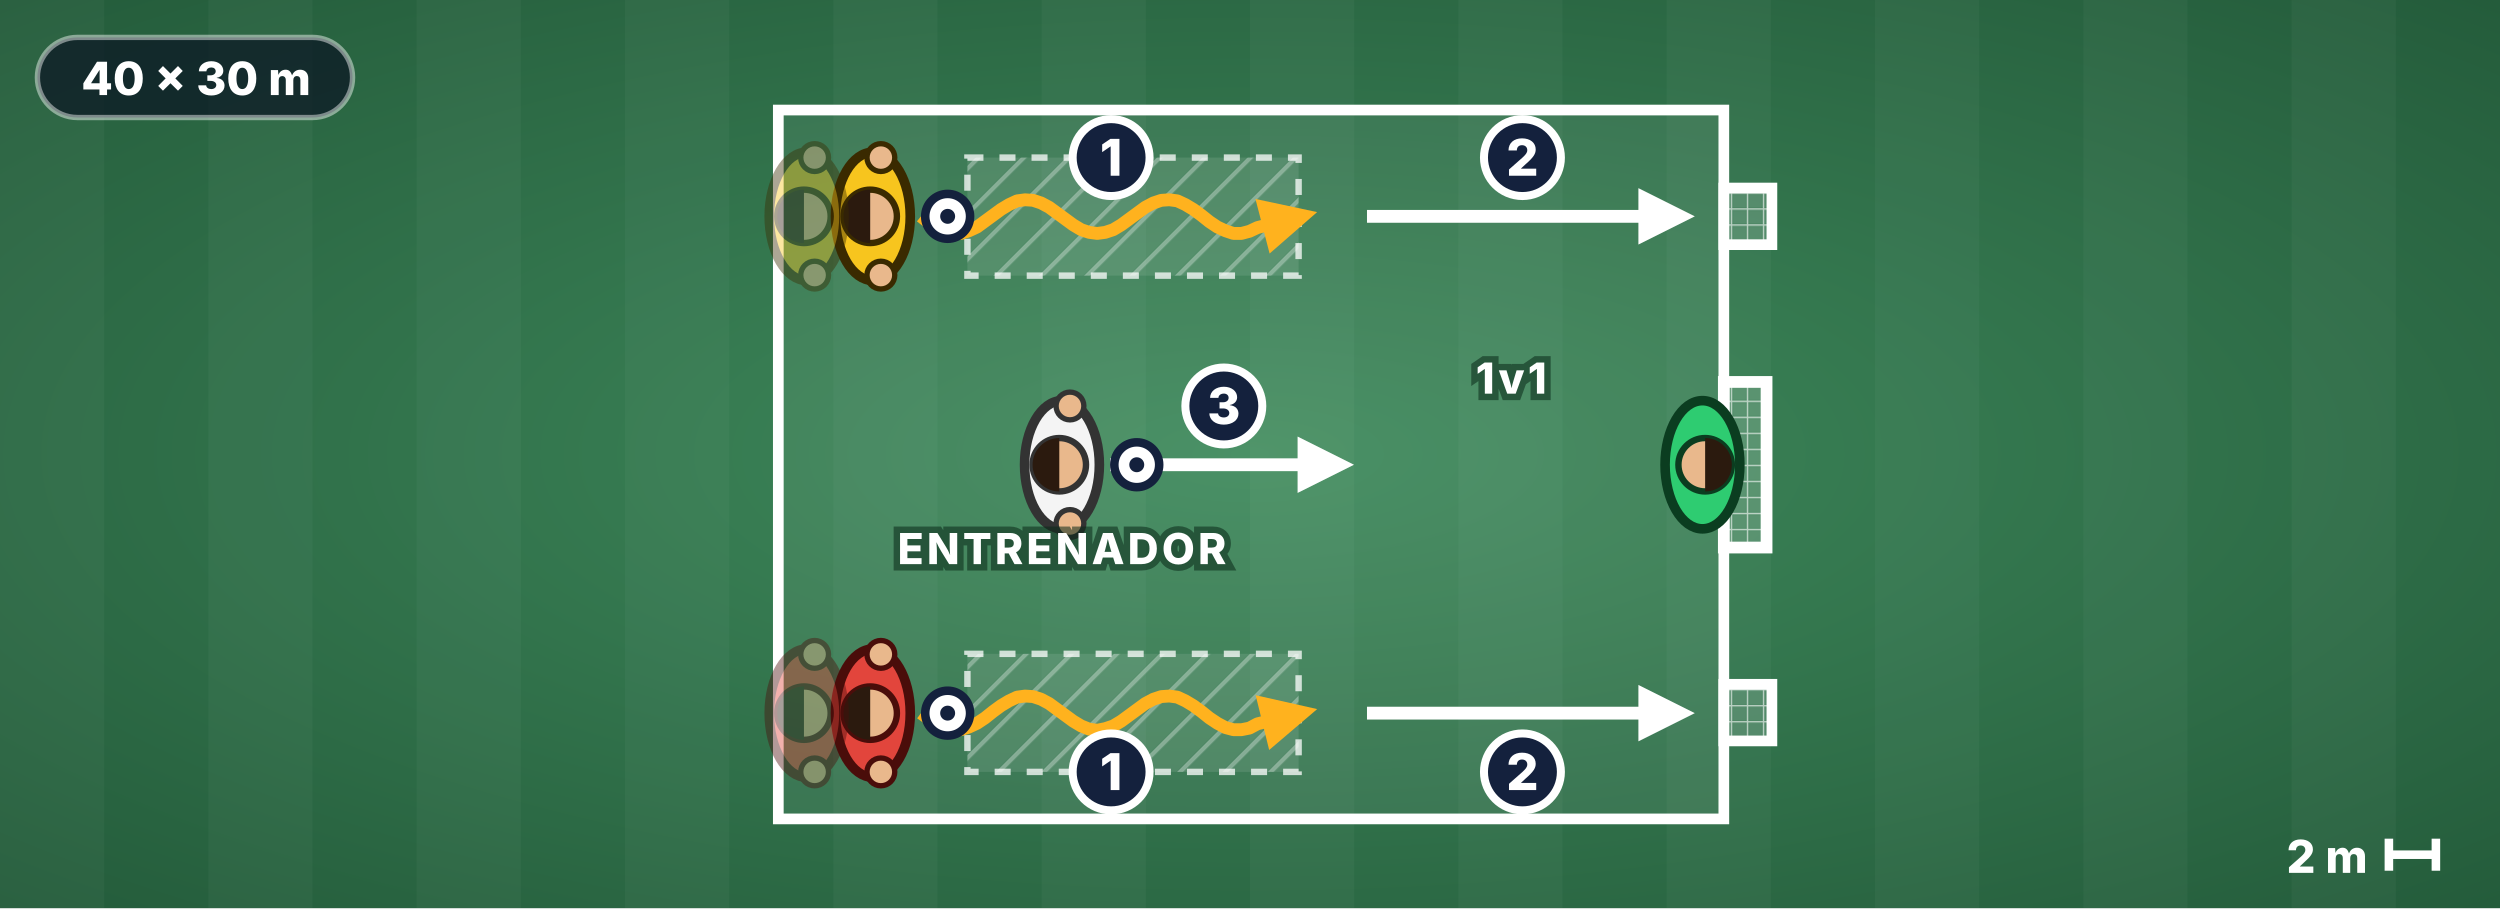
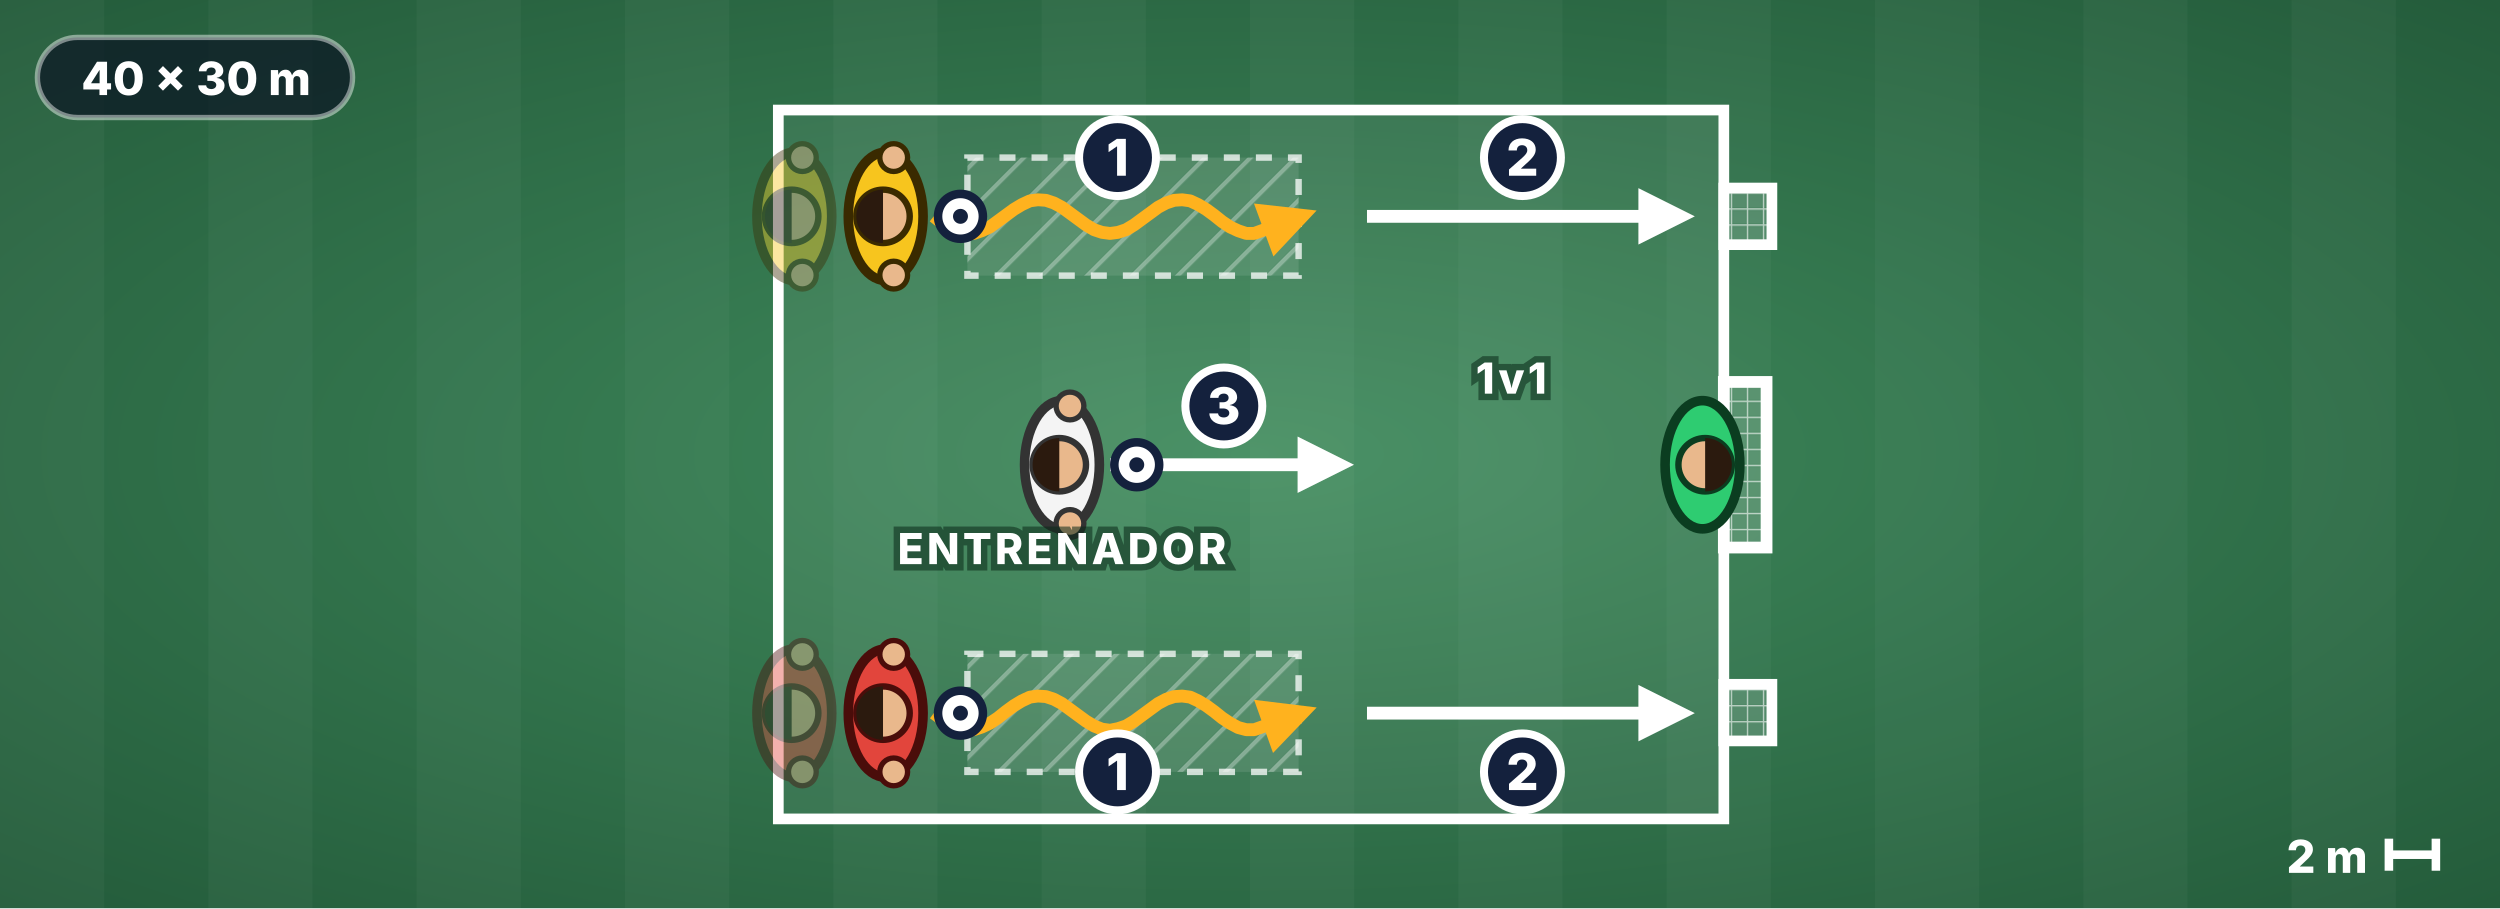
<svg xmlns="http://www.w3.org/2000/svg" viewBox="0 0 468 170" preserveAspectRatio="xMidYMid slice">
  <defs>
    <radialGradient id="g" cx="50%" cy="50%" r="70%">
      <stop offset="0" stop-color="#3f8a5c" />
      <stop offset="1" stop-color="#245c3b" />
    </radialGradient>
    <pattern id="hatch" width="6" height="6" patternUnits="userSpaceOnUse" patternTransform="rotate(45)">
      <rect width="6" height="6" fill="rgba(255,255,255,.10)" />
      <line x1="0" y1="0" x2="0" y2="6" stroke="rgba(255,255,255,.30)" stroke-width="1.6" />
    </pattern>
    <pattern id="net" width="3" height="3" patternUnits="userSpaceOnUse">
      <rect width="3" height="3" fill="rgba(255,255,255,.15)" />
      <path d="M0 0H3M0 0V3" stroke="rgba(255,255,255,.6)" stroke-width=".5" />
    </pattern>
    <marker id="ahW" viewBox="0 0 10 10" refX="7" refY="5" markerWidth="4.4" markerHeight="4.4" orient="auto">
      <path d="M0 0L10 5L0 10z" fill="#fff" />
    </marker>
    <marker id="ahB" viewBox="0 0 10 10" refX="7" refY="5" markerWidth="4.6" markerHeight="4.6" orient="auto">
      <path d="M0 0L10 5L0 10z" fill="#9fdcff" />
    </marker>
    <marker id="ahO" viewBox="0 0 10 10" refX="7" refY="5" markerWidth="4.4" markerHeight="4.4" orient="auto">
      <path d="M0 0L10 5L0 10z" fill="#ffb21e" />
    </marker>
  </defs>
  <rect width="468" height="170" fill="url(#g)" />
  <rect x="0.0" y="0" width="19.5" height="170" fill="rgba(255,255,255,.035)" />
  <rect x="39.0" y="0" width="19.5" height="170" fill="rgba(255,255,255,.035)" />
  <rect x="78.0" y="0" width="19.5" height="170" fill="rgba(255,255,255,.035)" />
  <rect x="117.0" y="0" width="19.5" height="170" fill="rgba(255,255,255,.035)" />
  <rect x="156.0" y="0" width="19.5" height="170" fill="rgba(255,255,255,.035)" />
  <rect x="195.0" y="0" width="19.5" height="170" fill="rgba(255,255,255,.035)" />
  <rect x="234.0" y="0" width="19.5" height="170" fill="rgba(255,255,255,.035)" />
  <rect x="273.0" y="0" width="19.5" height="170" fill="rgba(255,255,255,.035)" />
  <rect x="312.0" y="0" width="19.5" height="170" fill="rgba(255,255,255,.035)" />
  <rect x="351.0" y="0" width="19.5" height="170" fill="rgba(255,255,255,.035)" />
  <rect x="390.0" y="0" width="19.5" height="170" fill="rgba(255,255,255,.035)" />
  <rect x="429.0" y="0" width="19.5" height="170" fill="rgba(255,255,255,.035)" />
  <rect x="145.7" y="20.6" width="177.0" height="132.7" fill="rgba(255,255,255,.06)" stroke="#fff" stroke-width="2" />
  <polygon points="181.1,29.5 243.1,29.5 243.1,51.6 181.1,51.6" fill="url(#hatch)" stroke="rgba(255,255,255,.75)" stroke-width="1.2" stroke-dasharray="3 3" />
  <polygon points="181.1,122.4 243.1,122.4 243.1,144.5 181.1,144.5" fill="url(#hatch)" stroke="rgba(255,255,255,.75)" stroke-width="1.2" stroke-dasharray="3 3" />
  <rect x="322.7" y="35.2" width="9" height="10.6" fill="url(#net)" stroke="#fff" stroke-width="2" />
  <rect x="322.7" y="128.1" width="9" height="10.6" fill="url(#net)" stroke="#fff" stroke-width="2" />
  <rect x="322.7" y="71.5" width="8" height="31.0" fill="url(#net)" stroke="#fff" stroke-width="2.2" />
-   <polyline points="172.4,40.5 173.9,41.7 175.4,42.6 176.9,43.4 178.4,43.7 179.9,43.7 181.4,43.2 182.9,42.5 184.4,41.4 185.9,40.3 187.4,39.2 188.9,38.3 190.4,37.6 191.9,37.4 193.4,37.5 194.9,38.0 196.4,38.8 197.9,39.9 199.4,41.0 200.9,42.1 202.4,43.0 203.9,43.5 205.4,43.7 206.9,43.5 208.4,43.0 209.9,42.1 211.4,41.0 212.9,39.9 214.4,38.8 215.9,38.0 217.4,37.5 218.9,37.4 220.4,37.6 221.9,38.3 223.4,39.2 224.9,40.3 226.4,41.5 227.9,42.5 229.4,43.2 230.9,43.7 232.4,43.7 233.9,43.3 235.4,42.6 243.5,40.5" fill="none" stroke="#ffb21e" stroke-width="2.4" stroke-linejoin="round" marker-end="url(#ahO)" />
+   <polyline points="174.8,40.5 176.3,41.7 177.8,42.6 179.3,43.4 180.8,43.7 182.3,43.7 183.8,43.2 185.3,42.5 186.8,41.4 188.3,40.3 189.8,39.2 191.3,38.3 192.8,37.6 194.3,37.4 195.8,37.5 197.3,38.0 198.8,38.8 200.3,39.9 201.8,41.0 203.3,42.1 204.8,43.0 206.3,43.5 207.8,43.7 209.3,43.5 210.8,43.0 212.3,42.1 213.8,41.0 215.3,39.9 216.8,38.8 218.3,38.0 219.8,37.5 221.3,37.4 222.8,37.6 224.3,38.3 225.8,39.2 227.3,40.3 228.8,41.5 230.3,42.5 231.8,43.2 233.3,43.7 234.8,43.7 243.5,40.5" fill="none" stroke="#ffb21e" stroke-width="2.4" stroke-linejoin="round" marker-end="url(#ahO)" />
  <line x1="255.9" y1="40.5" x2="314.1" y2="40.5" stroke="#fff" stroke-width="2.4" marker-end="url(#ahW)" />
-   <polyline points="172.4,133.5 173.9,134.6 175.4,135.6 176.9,136.3 178.4,136.6 179.9,136.6 181.4,136.1 182.9,135.4 184.4,134.4 185.9,133.2 187.4,132.1 188.9,131.2 190.4,130.5 191.9,130.3 193.4,130.4 194.9,130.9 196.4,131.7 197.9,132.8 199.4,133.9 200.9,135.0 202.4,135.9 203.9,136.5 205.4,136.7 206.9,136.4 208.4,135.9 209.9,135.0 211.4,133.9 212.9,132.8 214.4,131.7 215.9,130.9 217.4,130.4 218.9,130.3 220.4,130.5 221.9,131.2 223.4,132.1 224.9,133.2 226.4,134.4 227.9,135.4 229.4,136.2 230.9,136.6 232.4,136.6 233.9,136.3 235.4,135.5 243.5,133.5" fill="none" stroke="#ffb21e" stroke-width="2.4" stroke-linejoin="round" marker-end="url(#ahO)" />
+   <polyline points="174.8,133.5 176.3,134.6 177.8,135.6 179.3,136.3 180.8,136.6 182.3,136.6 183.8,136.1 185.3,135.4 186.8,134.4 188.3,133.2 189.8,132.1 191.3,131.2 192.8,130.5 194.3,130.3 195.8,130.4 197.3,130.9 198.8,131.7 200.3,132.8 201.8,133.9 203.3,135.0 204.8,135.9 206.3,136.5 207.8,136.7 209.3,136.4 210.8,135.9 212.3,135.0 213.8,133.9 215.3,132.8 216.8,131.7 218.3,130.9 219.8,130.4 221.3,130.3 222.8,130.5 224.3,131.2 225.8,132.1 227.3,133.2 228.8,134.4 230.3,135.4 231.8,136.2 233.3,136.6 234.8,136.6 243.5,133.5" fill="none" stroke="#ffb21e" stroke-width="2.4" stroke-linejoin="round" marker-end="url(#ahO)" />
  <line x1="255.9" y1="133.5" x2="314.1" y2="133.5" stroke="#fff" stroke-width="2.4" marker-end="url(#ahW)" />
  <line x1="207.8" y1="87.0" x2="250.3" y2="87.0" stroke="#fff" stroke-width="2.4" marker-end="url(#ahW)" />
  <g transform="translate(318.7,87.0) rotate(270)">
    <ellipse rx="12" ry="7" fill="#2ecc71" stroke="#0b3d20" stroke-width="1.8" />
    <circle cy=".5" r="5" fill="#e9b88c" stroke="#0b3d20" stroke-width="1.2" />
    <path d="M-5 .5A5 5 0 0 0 5 .5Z" fill="#2b1a0e" />
  </g>
  <g>
-     <circle cx="208.0" cy="29.5" r="7.2" fill="#14213d" stroke="#fff" stroke-width="1.5" />
-     <text x="208.0" y="32.9" text-anchor="middle" font-family="Inter" font-weight="800" font-size="9.5" fill="#fff">1</text>
+     <circle cx="209.2" cy="29.5" r="7.2" fill="#14213d" stroke="#fff" stroke-width="1.5" />
+     <text x="209.2" y="32.9" text-anchor="middle" font-family="Inter" font-weight="800" font-size="9.5" fill="#fff">1</text>
  </g>
  <g>
    <circle cx="285.0" cy="29.5" r="7.2" fill="#14213d" stroke="#fff" stroke-width="1.5" />
    <text x="285.0" y="32.9" text-anchor="middle" font-family="Inter" font-weight="800" font-size="9.5" fill="#fff">2</text>
  </g>
  <g>
-     <circle cx="208.0" cy="144.5" r="7.2" fill="#14213d" stroke="#fff" stroke-width="1.5" />
-     <text x="208.0" y="147.9" text-anchor="middle" font-family="Inter" font-weight="800" font-size="9.5" fill="#fff">1</text>
+     <circle cx="209.2" cy="144.5" r="7.2" fill="#14213d" stroke="#fff" stroke-width="1.5" />
+     <text x="209.2" y="147.9" text-anchor="middle" font-family="Inter" font-weight="800" font-size="9.5" fill="#fff">1</text>
  </g>
  <g>
    <circle cx="285.0" cy="144.5" r="7.2" fill="#14213d" stroke="#fff" stroke-width="1.5" />
    <text x="285.0" y="147.9" text-anchor="middle" font-family="Inter" font-weight="800" font-size="9.5" fill="#fff">2</text>
  </g>
  <g>
    <circle cx="229.1" cy="76.0" r="7.2" fill="#14213d" stroke="#fff" stroke-width="1.5" />
    <text x="229.1" y="79.4" text-anchor="middle" font-family="Inter" font-weight="800" font-size="9.5" fill="#fff">3</text>
  </g>
-   <g transform="translate(163.4,40.5) rotate(90)">
+   <g transform="translate(165.8,40.5) rotate(90)">
    <ellipse cx="0" cy="0" rx="12" ry="7" fill="#f7c51e" stroke="#3a2a00" stroke-width="1.8" />
    <circle cx="-11" cy="-1.5" r="2.6" fill="#e9b88c" stroke="#3a2a00" stroke-width="1" />
    <circle cx="11" cy="-1.5" r="2.6" fill="#e9b88c" stroke="#3a2a00" stroke-width="1" />
    <circle cx="0" cy="0.5" r="5" fill="#e9b88c" stroke="#3a2a00" stroke-width="1.2" />
    <path d="M-5 0.5 A5 5 0 0 0 5 0.5 Z" fill="#2b1a0e" />
  </g>
-   <circle cx="177.4" cy="40.5" r="4.2" fill="#fff" stroke="#14213d" stroke-width="1.6" />
-   <circle cx="177.4" cy="40.5" r="1.4" fill="#14213d" />
-   <g transform="translate(151.0,40.5) rotate(90)" opacity=".42">
+   <circle cx="179.8" cy="40.5" r="4.2" fill="#fff" stroke="#14213d" stroke-width="1.6" />
+   <circle cx="179.8" cy="40.5" r="1.4" fill="#14213d" />
+   <g transform="translate(148.7,40.5) rotate(90)" opacity=".42">
    <ellipse cx="0" cy="0" rx="12" ry="7" fill="#f7c51e" stroke="#3a2a00" stroke-width="1.8" />
    <circle cx="-11" cy="-1.5" r="2.6" fill="#e9b88c" stroke="#3a2a00" stroke-width="1" />
    <circle cx="11" cy="-1.5" r="2.6" fill="#e9b88c" stroke="#3a2a00" stroke-width="1" />
    <circle cx="0" cy="0.5" r="5" fill="#e9b88c" stroke="#3a2a00" stroke-width="1.2" />
    <path d="M-5 0.5 A5 5 0 0 0 5 0.5 Z" fill="#2b1a0e" />
  </g>
-   <g transform="translate(163.4,133.5) rotate(90)">
+   <g transform="translate(165.8,133.5) rotate(90)">
    <ellipse cx="0" cy="0" rx="12" ry="7" fill="#e2453c" stroke="#4a0d0a" stroke-width="1.8" />
    <circle cx="-11" cy="-1.5" r="2.6" fill="#e9b88c" stroke="#4a0d0a" stroke-width="1" />
    <circle cx="11" cy="-1.5" r="2.6" fill="#e9b88c" stroke="#4a0d0a" stroke-width="1" />
    <circle cx="0" cy="0.5" r="5" fill="#e9b88c" stroke="#4a0d0a" stroke-width="1.2" />
    <path d="M-5 0.5 A5 5 0 0 0 5 0.5 Z" fill="#2b1a0e" />
  </g>
-   <circle cx="177.4" cy="133.5" r="4.2" fill="#fff" stroke="#14213d" stroke-width="1.6" />
-   <circle cx="177.4" cy="133.5" r="1.4" fill="#14213d" />
-   <g transform="translate(151.0,133.5) rotate(90)" opacity=".42">
+   <circle cx="179.8" cy="133.5" r="4.2" fill="#fff" stroke="#14213d" stroke-width="1.6" />
+   <circle cx="179.8" cy="133.5" r="1.4" fill="#14213d" />
+   <g transform="translate(148.7,133.5) rotate(90)" opacity=".42">
    <ellipse cx="0" cy="0" rx="12" ry="7" fill="#e2453c" stroke="#4a0d0a" stroke-width="1.8" />
    <circle cx="-11" cy="-1.5" r="2.6" fill="#e9b88c" stroke="#4a0d0a" stroke-width="1" />
    <circle cx="11" cy="-1.5" r="2.6" fill="#e9b88c" stroke="#4a0d0a" stroke-width="1" />
    <circle cx="0" cy="0.5" r="5" fill="#e9b88c" stroke="#4a0d0a" stroke-width="1.2" />
    <path d="M-5 0.5 A5 5 0 0 0 5 0.5 Z" fill="#2b1a0e" />
  </g>
  <g transform="translate(198.8,87.0) rotate(90)">
    <ellipse cx="0" cy="0" rx="12" ry="7" fill="#f4f4f4" stroke="#333333" stroke-width="1.8" />
    <circle cx="-11" cy="-1.5" r="2.6" fill="#e9b88c" stroke="#333333" stroke-width="1" />
    <circle cx="11" cy="-1.5" r="2.6" fill="#e9b88c" stroke="#333333" stroke-width="1" />
    <circle cx="0" cy="0.5" r="5" fill="#e9b88c" stroke="#333333" stroke-width="1.2" />
    <path d="M-5 0.5 A5 5 0 0 0 5 0.5 Z" fill="#2b1a0e" />
  </g>
  <circle cx="212.8" cy="87.0" r="4.2" fill="#fff" stroke="#14213d" stroke-width="1.6" />
  <circle cx="212.8" cy="87.0" r="1.4" fill="#14213d" />
  <text x="198.8" y="105.6" text-anchor="middle" font-family="Inter" font-weight="800" font-size="8" letter-spacing=".6" fill="#fff" paint-order="stroke" stroke="rgba(10,40,25,.55)" stroke-width="2.4">ENTRENADOR</text>
  <text x="282.9" y="73.7" text-anchor="middle" font-family="Inter" font-weight="800" font-size="8" letter-spacing=".6" fill="#fff" paint-order="stroke" stroke="rgba(10,40,25,.55)" stroke-width="2.4">1v1</text>
  <rect x="7" y="7" width="59" height="15" rx="7.5" fill="rgba(10,20,35,.72)" stroke="rgba(255,255,255,.45)" />
  <text x="36.7" y="17.8" text-anchor="middle" font-family="Inter" font-weight="800" font-size="8.6" fill="#fff">40 × 30 m</text>
  <text x="443.2" y="163.4" text-anchor="end" font-family="Inter" font-weight="800" font-size="8.5" fill="#fff">2 m</text>
  <path d="M447.2 157.0 V163.0 M447.2 160.0 H456.0 M456.0 157.0 V163.0" stroke="#fff" stroke-width="1.6" />
</svg>
